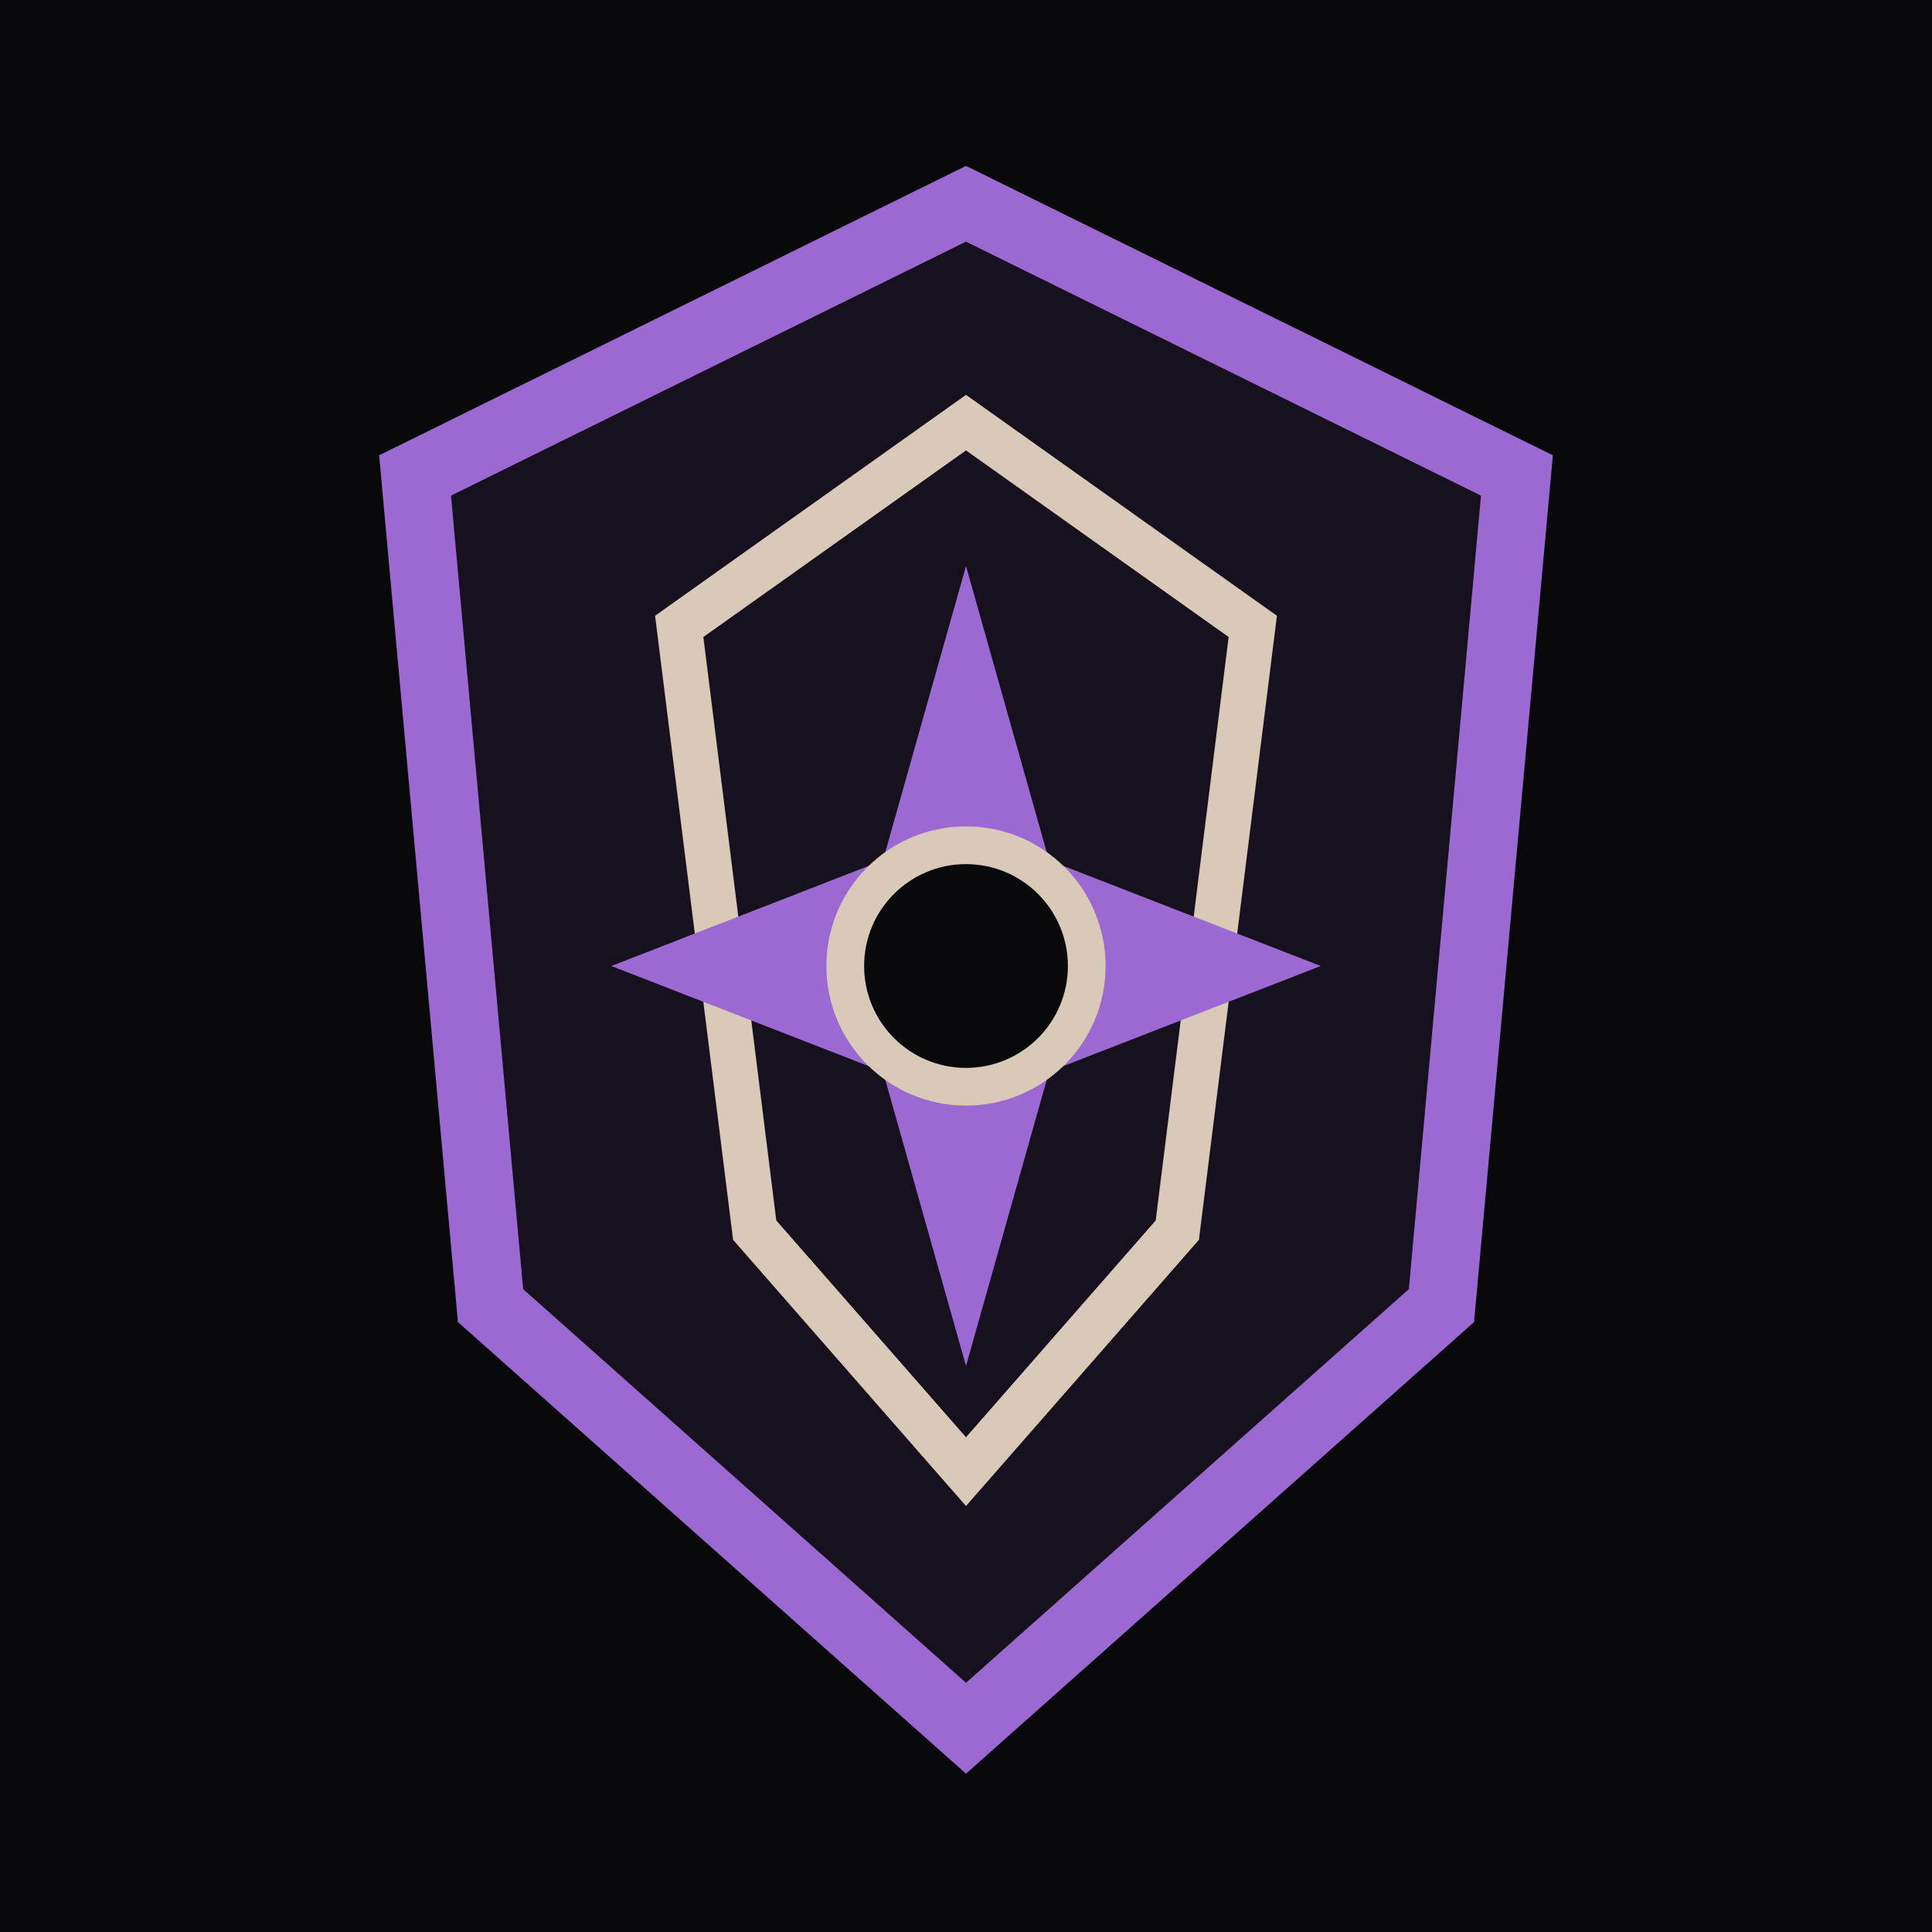
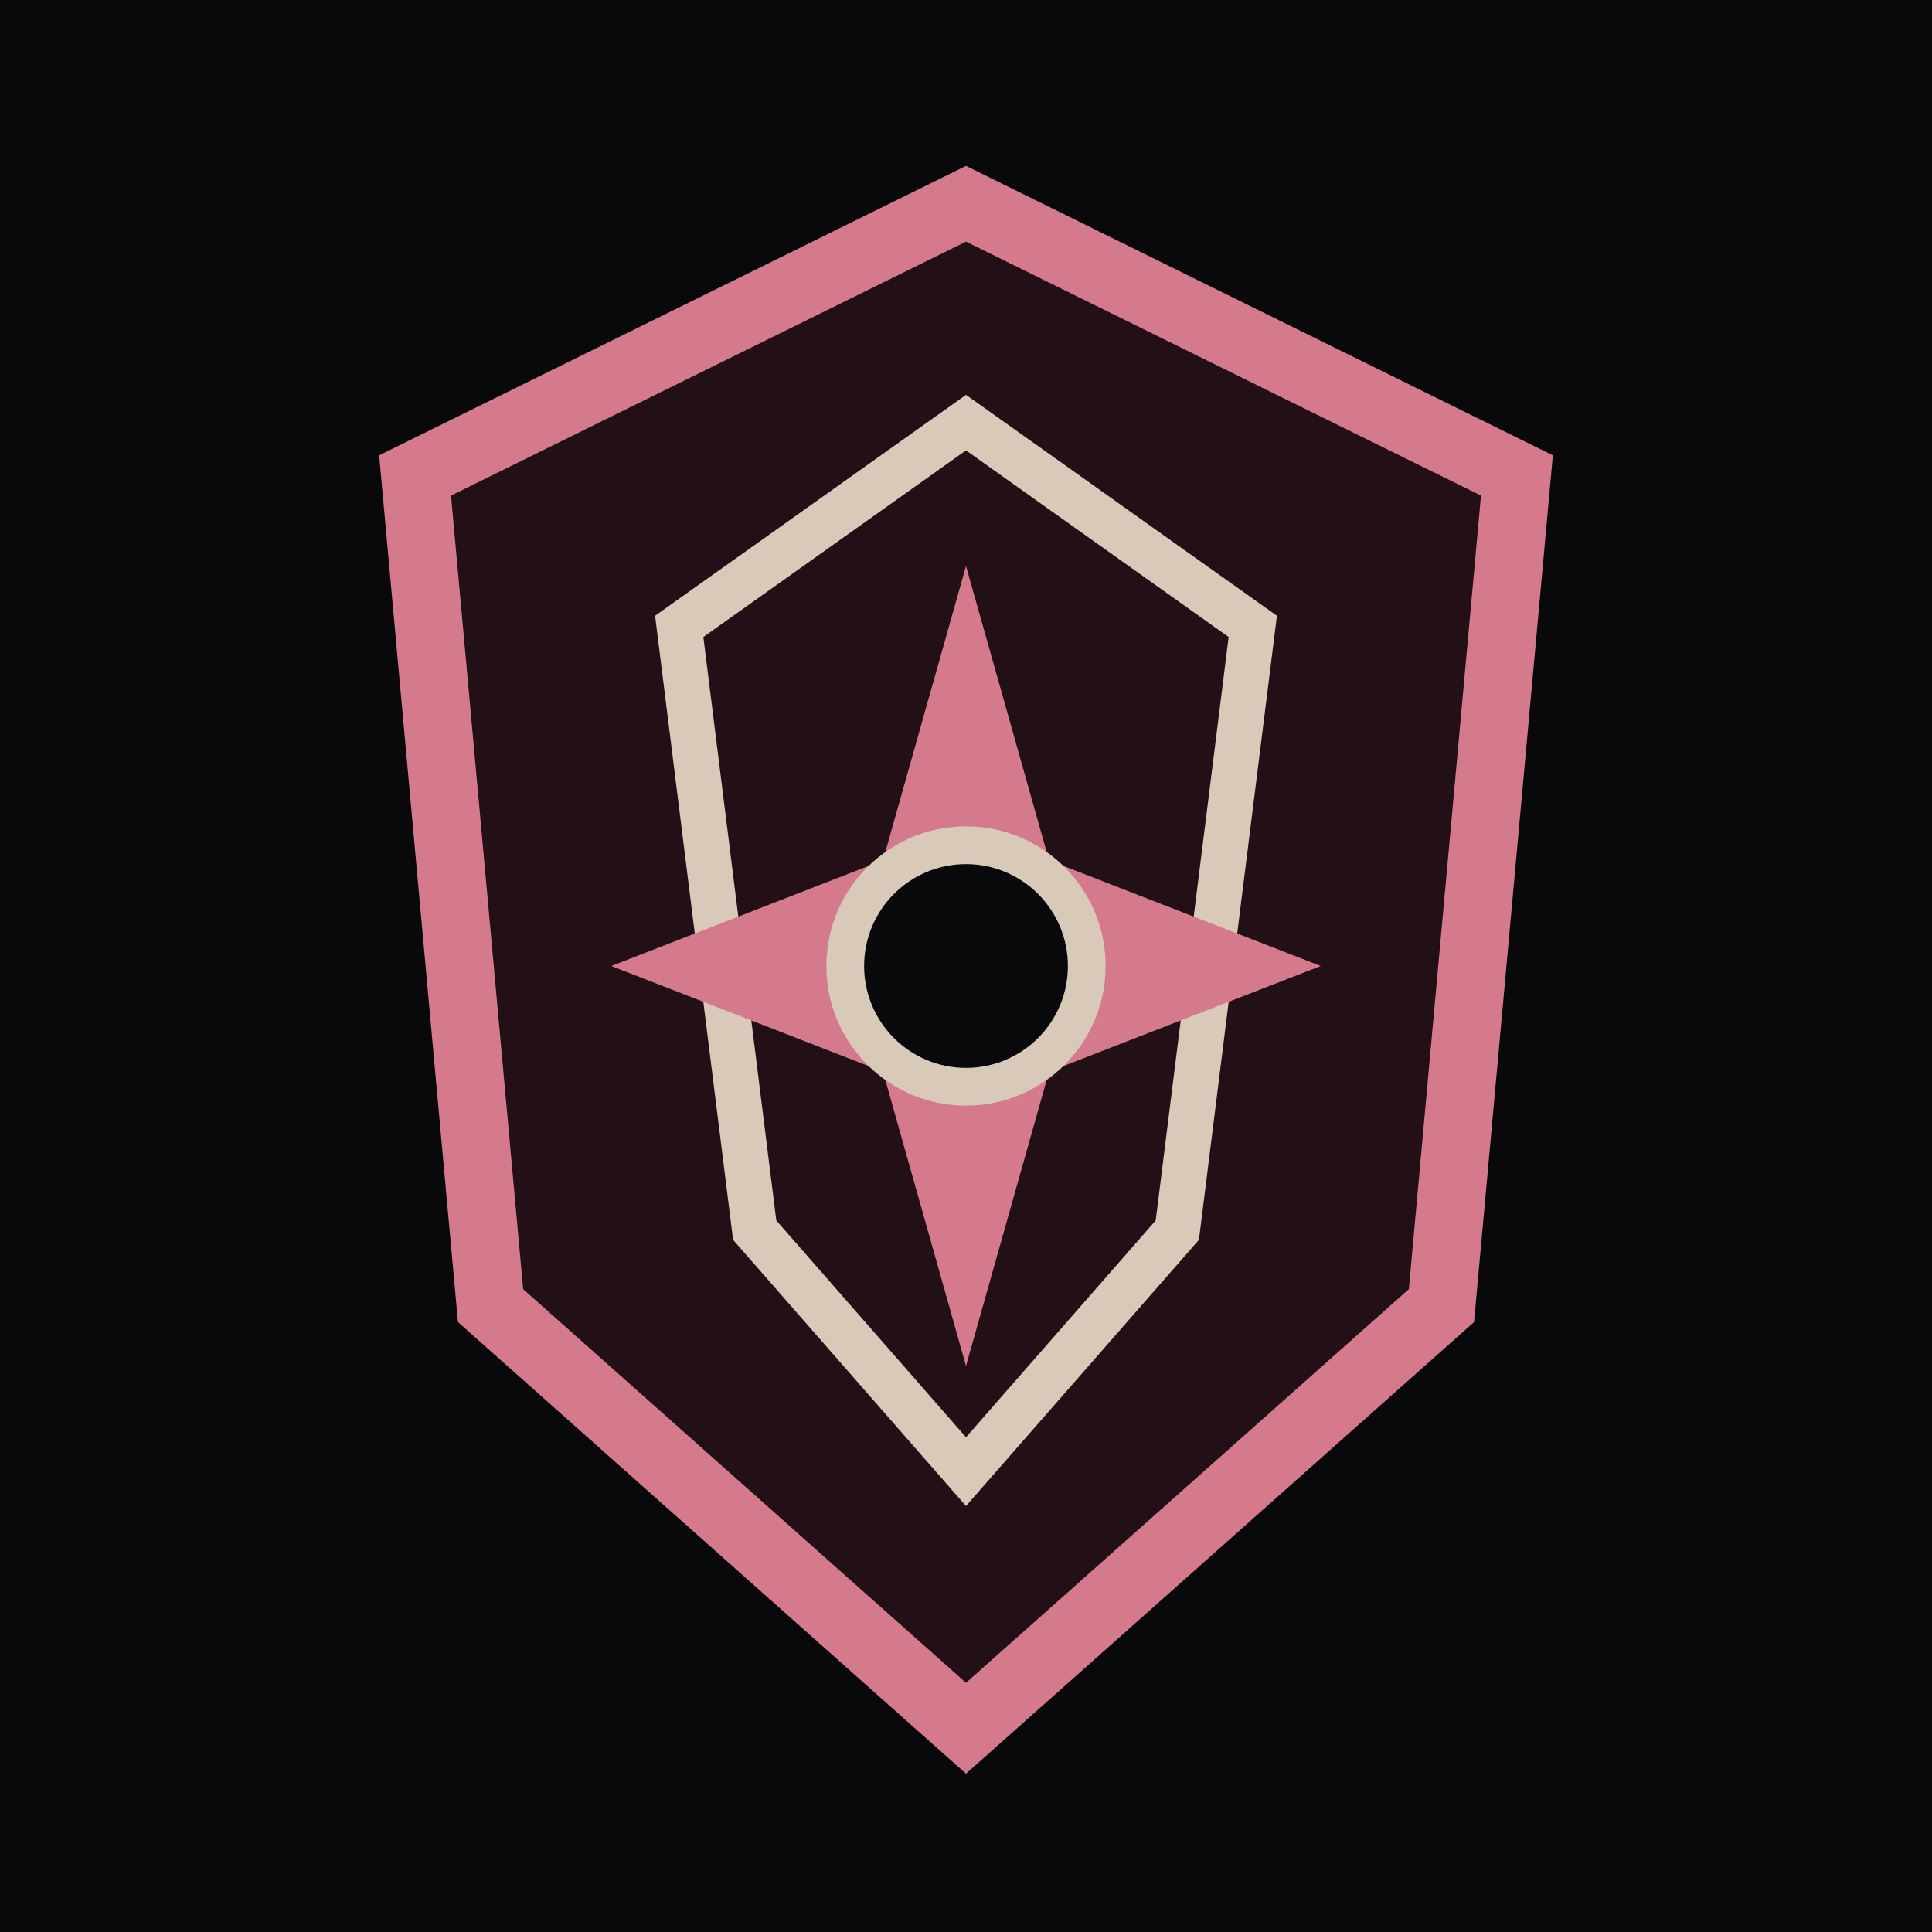
<svg xmlns="http://www.w3.org/2000/svg" viewBox="0 0 512 512">
  <rect width="512" height="512" fill="#09090b" />
-   <path d="       M256 54       L402 126       L382 346       L256 458       L130 346       L110 126       Z     " fill="#17111f" stroke="#9c69d3" stroke-width="18" />
+   <path d="       M256 54       L402 126       L382 346       L256 458       L130 346       L110 126       Z     " fill="#231017" stroke="#d47a8c" stroke-width="18" />
  <path d="       M256 112       L332 166       L312 326       L256 390       L200 326       L180 166       Z     " fill="none" stroke="#d8c9b8" stroke-width="12" />
-   <path d="       M256 150       L278 228       L350 256       L278 284       L256 362       L234 284       L162 256       L234 228       Z     " fill="#9c69d3" />
+   <path d="       M256 150       L278 228       L350 256       L278 284       L256 362       L234 284       L162 256       L234 228       Z     " fill="#d47a8c" />
  <circle cx="256" cy="256" r="32" fill="#09090b" stroke="#d8c9b8" stroke-width="10" />
</svg>
